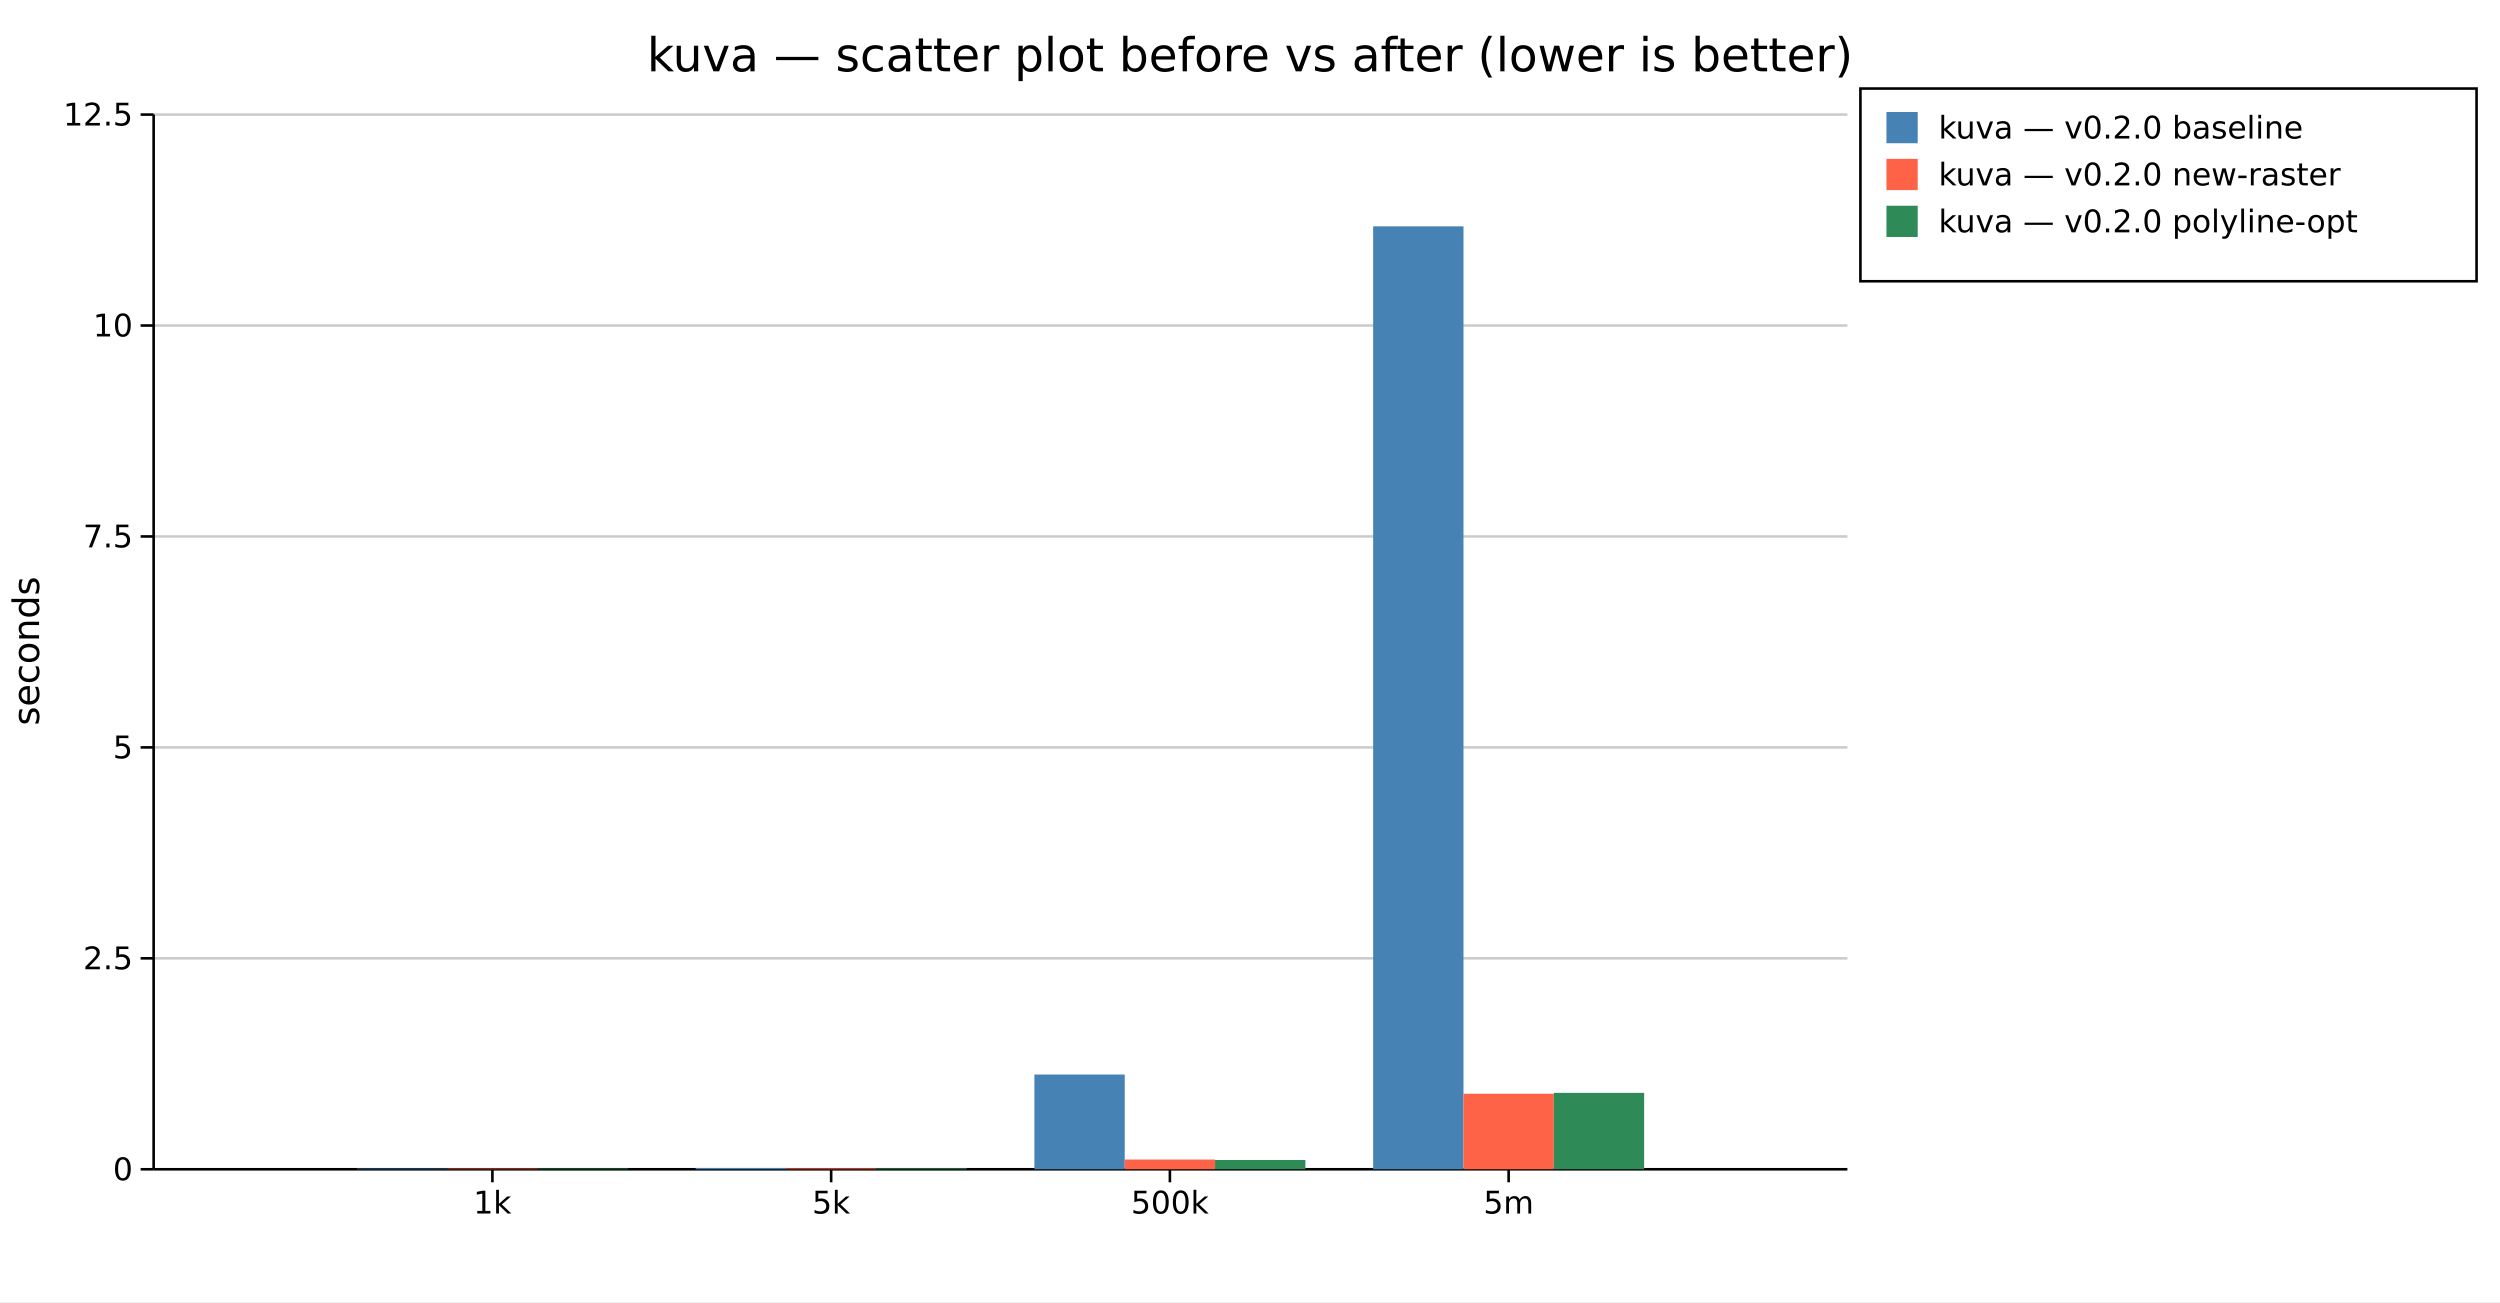
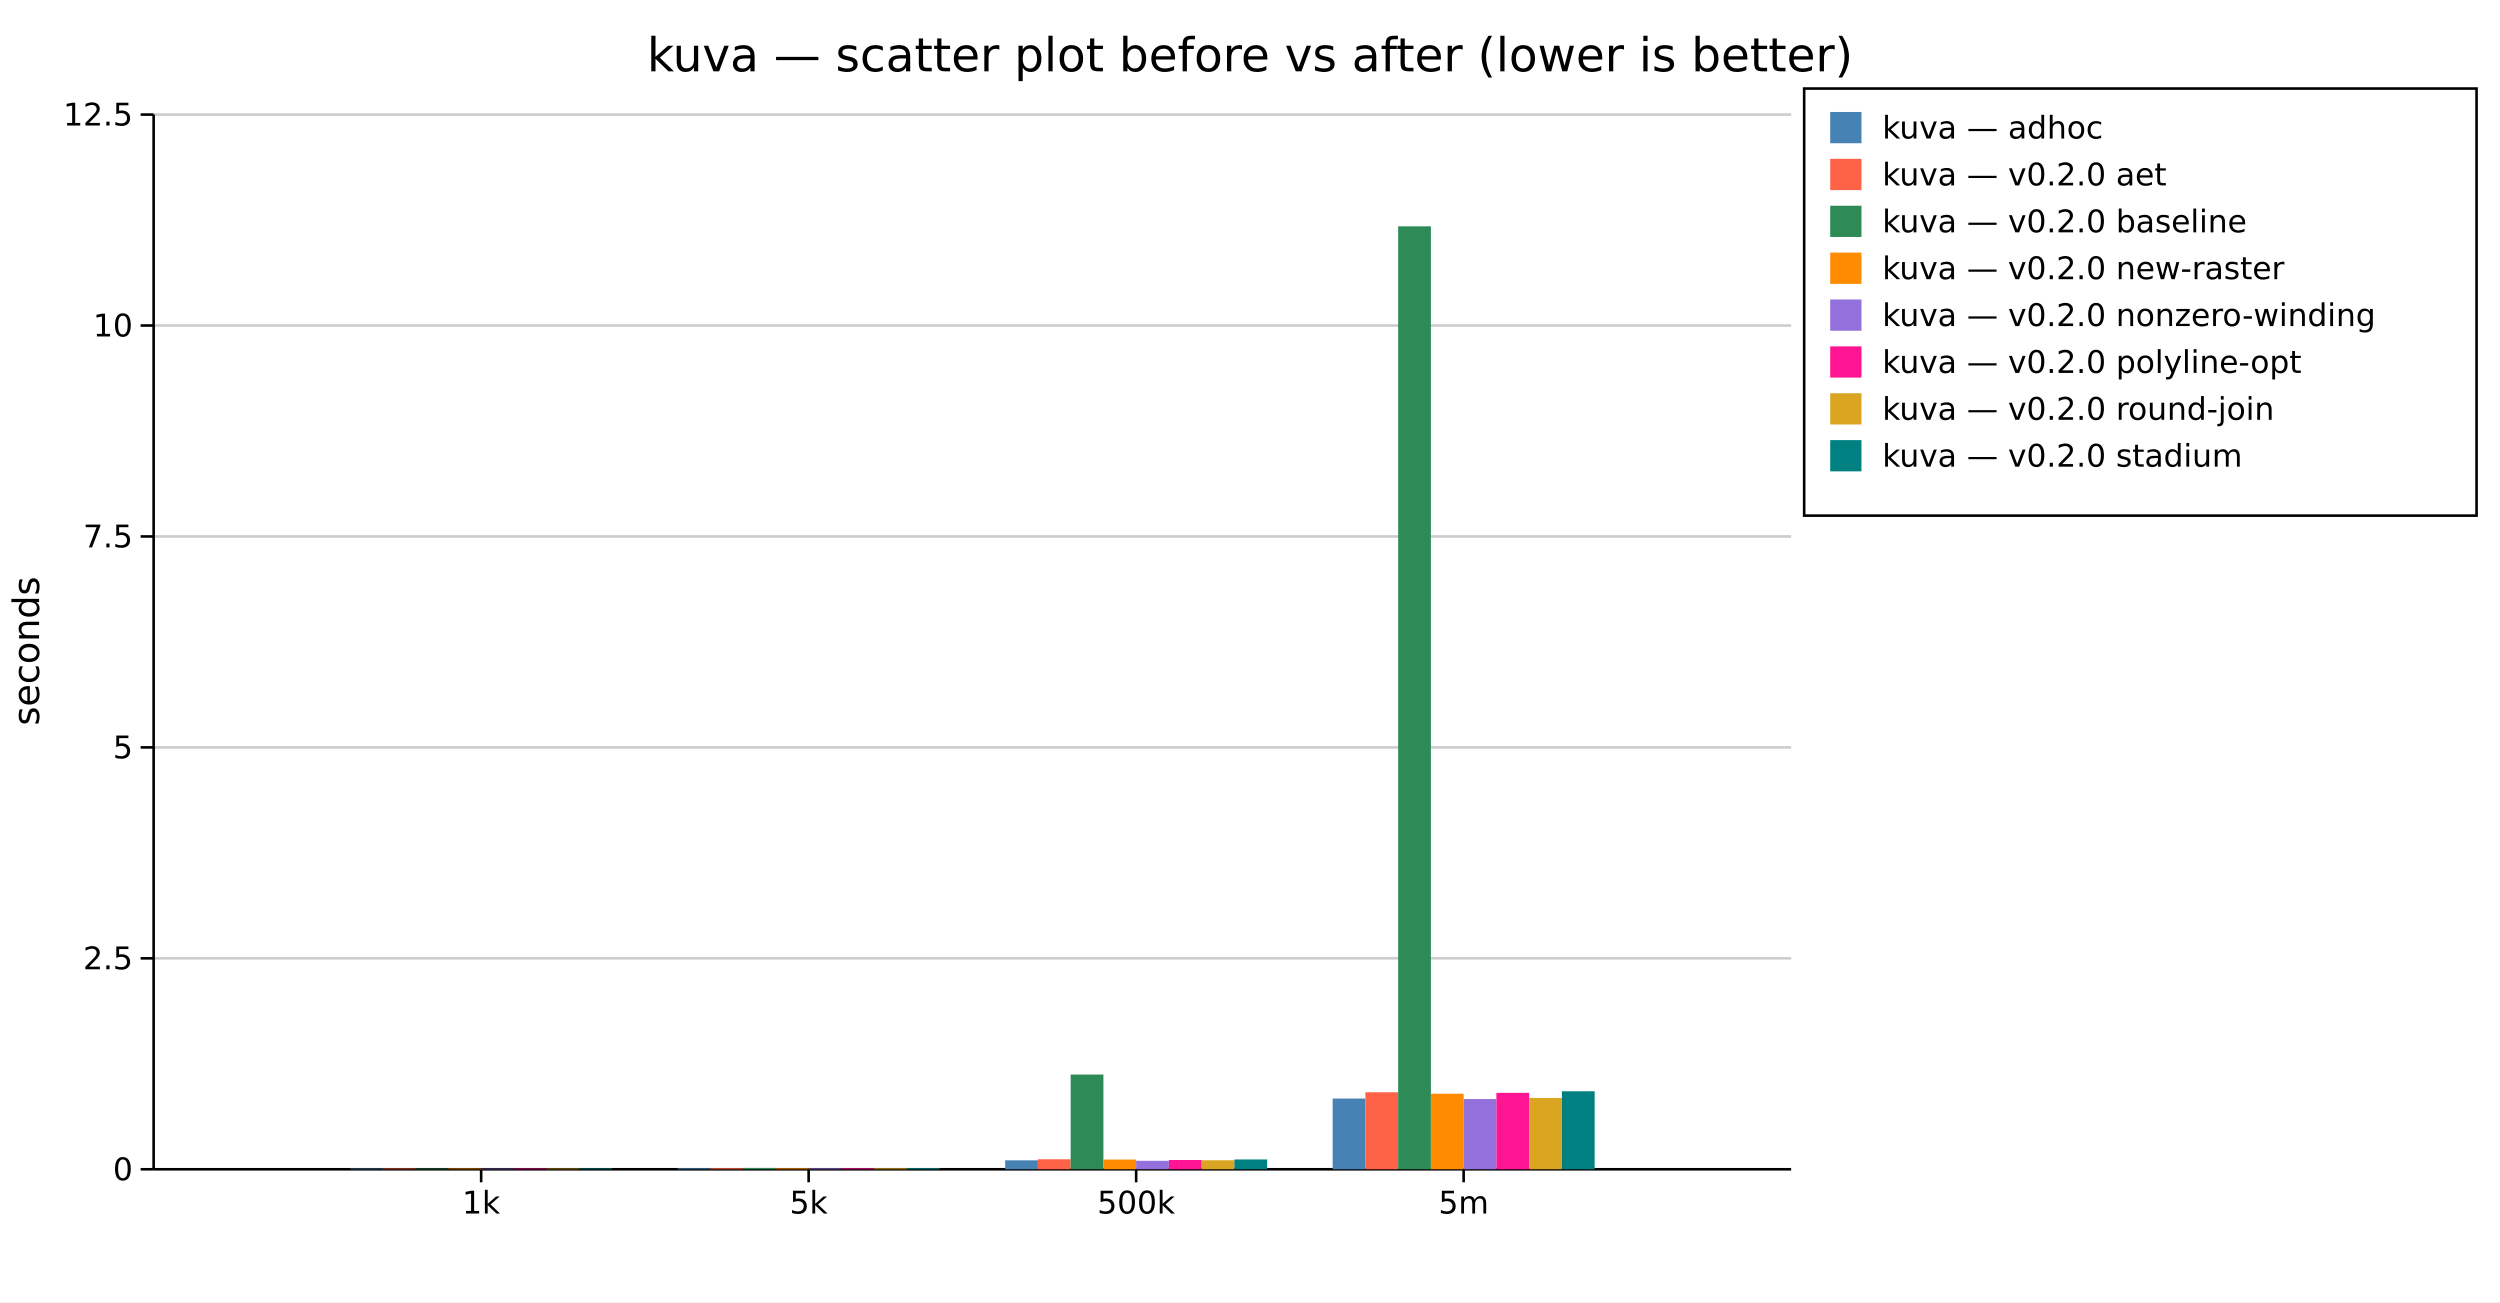
<svg xmlns="http://www.w3.org/2000/svg" width="960" height="500" font-family="DejaVu Sans, Liberation Sans, Arial, sans-serif" fill="black">
  <rect width="100%" height="100%" fill="white" />
  <defs>
    <clipPath id="kuva-clip-5">
-       <rect x="59" y="44" width="650.4" height="405" />
+       <rect x="59" y="44" width="628.8" height="405" />
    </clipPath>
  </defs>
-   <line x1="59" y1="368" x2="709.4" y2="368" stroke="#cccccc" stroke-width="1" />
-   <line x1="59" y1="287" x2="709.4" y2="287" stroke="#cccccc" stroke-width="1" />
-   <line x1="59" y1="206" x2="709.4" y2="206" stroke="#cccccc" stroke-width="1" />
-   <line x1="59" y1="125" x2="709.4" y2="125" stroke="#cccccc" stroke-width="1" />
-   <line x1="59" y1="44" x2="709.4" y2="44" stroke="#cccccc" stroke-width="1" />
-   <line x1="59" y1="449" x2="709.4" y2="449" stroke="#000000" stroke-width="1" />
+   <line x1="59" y1="368" x2="687.8" y2="368" stroke="#cccccc" stroke-width="1" />
+   <line x1="59" y1="287" x2="687.8" y2="287" stroke="#cccccc" stroke-width="1" />
+   <line x1="59" y1="206" x2="687.8" y2="206" stroke="#cccccc" stroke-width="1" />
+   <line x1="59" y1="125" x2="687.8" y2="125" stroke="#cccccc" stroke-width="1" />
+   <line x1="59" y1="44" x2="687.8" y2="44" stroke="#cccccc" stroke-width="1" />
+   <line x1="59" y1="449" x2="687.8" y2="449" stroke="#000000" stroke-width="1" />
  <line x1="59" y1="44" x2="59" y2="449" stroke="#000000" stroke-width="1" />
-   <text x="189.08" y="466" font-size="12" text-anchor="middle">1k</text>
-   <line x1="189.08" y1="449" x2="189.08" y2="454" stroke="#000000" stroke-width="1" />
-   <text x="319.16" y="466" font-size="12" text-anchor="middle">5k</text>
-   <line x1="319.16" y1="449" x2="319.16" y2="454" stroke="#000000" stroke-width="1" />
-   <text x="449.24" y="466" font-size="12" text-anchor="middle">500k</text>
-   <line x1="449.24" y1="449" x2="449.24" y2="454" stroke="#000000" stroke-width="1" />
-   <text x="579.32" y="466" font-size="12" text-anchor="middle">5m</text>
-   <line x1="579.32" y1="449" x2="579.32" y2="454" stroke="#000000" stroke-width="1" />
+   <text x="184.76" y="466" font-size="12" text-anchor="middle">1k</text>
+   <line x1="184.76" y1="449" x2="184.76" y2="454" stroke="#000000" stroke-width="1" />
+   <text x="310.52" y="466" font-size="12" text-anchor="middle">5k</text>
+   <line x1="310.52" y1="449" x2="310.52" y2="454" stroke="#000000" stroke-width="1" />
+   <text x="436.28" y="466" font-size="12" text-anchor="middle">500k</text>
+   <line x1="436.28" y1="449" x2="436.28" y2="454" stroke="#000000" stroke-width="1" />
+   <text x="562.04" y="466" font-size="12" text-anchor="middle">5m</text>
+   <line x1="562.04" y1="449" x2="562.04" y2="454" stroke="#000000" stroke-width="1" />
  <line x1="54" y1="449" x2="59" y2="449" stroke="#000000" stroke-width="1" />
  <text x="51" y="453.2" font-size="12" text-anchor="end">0</text>
  <line x1="54" y1="368" x2="59" y2="368" stroke="#000000" stroke-width="1" />
  <text x="51" y="372.2" font-size="12" text-anchor="end">2.5</text>
  <line x1="54" y1="287" x2="59" y2="287" stroke="#000000" stroke-width="1" />
  <text x="51" y="291.2" font-size="12" text-anchor="end">5</text>
  <line x1="54" y1="206" x2="59" y2="206" stroke="#000000" stroke-width="1" />
  <text x="51" y="210.2" font-size="12" text-anchor="end">7.5</text>
  <line x1="54" y1="125" x2="59" y2="125" stroke="#000000" stroke-width="1" />
  <text x="51" y="129.2" font-size="12" text-anchor="end">10</text>
  <line x1="54" y1="44" x2="59" y2="44" stroke="#000000" stroke-width="1" />
  <text x="51" y="48.2" font-size="12" text-anchor="end">12.5</text>
  <text x="15" y="250" font-size="14" text-anchor="middle" transform="rotate(-90,15,250)">seconds</text>
  <text x="480" y="27.4" font-size="18" text-anchor="middle">kuva — scatter plot before vs after (lower is better)</text>
  <g clip-path="url(#kuva-clip-5)">
-     <rect x="137.05" y="448.74" width="34.69" height="0.26" fill="#4682b4" />
-     <rect x="171.74" y="448.72" width="34.69" height="0.28" fill="#ff6347" />
-     <rect x="206.42" y="448.73" width="34.69" height="0.27" fill="#2e8b57" />
-     <rect x="267.13" y="448.48" width="34.69" height="0.52" fill="#4682b4" />
-     <rect x="301.82" y="448.65" width="34.69" height="0.35" fill="#ff6347" />
-     <rect x="336.5" y="448.65" width="34.69" height="0.35" fill="#2e8b57" />
-     <rect x="397.21" y="412.61" width="34.69" height="36.39" fill="#4682b4" />
-     <rect x="431.9" y="445.25" width="34.69" height="3.75" fill="#ff6347" />
-     <rect x="466.58" y="445.45" width="34.69" height="3.55" fill="#2e8b57" />
-     <rect x="527.29" y="86.9" width="34.69" height="362.1" fill="#4682b4" />
-     <rect x="561.98" y="419.99" width="34.69" height="29.01" fill="#ff6347" />
-     <rect x="596.66" y="419.65" width="34.69" height="29.35" fill="#2e8b57" />
+     <rect x="134.46" y="448.74" width="12.58" height="0.26" fill="#4682b4" />
+     <rect x="147.03" y="448.72" width="12.58" height="0.28" fill="#ff6347" />
+     <rect x="159.61" y="448.74" width="12.58" height="0.26" fill="#2e8b57" />
+     <rect x="172.18" y="448.72" width="12.58" height="0.28" fill="#ff8c00" />
+     <rect x="184.76" y="448.76" width="12.58" height="0.24" fill="#9370db" />
+     <rect x="197.34" y="448.73" width="12.58" height="0.27" fill="#ff1493" />
+     <rect x="209.91" y="448.74" width="12.58" height="0.26" fill="#daa520" />
+     <rect x="222.49" y="448.7" width="12.58" height="0.3" fill="#008080" />
+     <rect x="260.22" y="448.64" width="12.58" height="0.36" fill="#4682b4" />
+     <rect x="272.79" y="448.62" width="12.58" height="0.38" fill="#ff6347" />
+     <rect x="285.37" y="448.48" width="12.58" height="0.52" fill="#2e8b57" />
+     <rect x="297.94" y="448.65" width="12.58" height="0.35" fill="#ff8c00" />
+     <rect x="310.52" y="448.67" width="12.58" height="0.33" fill="#9370db" />
+     <rect x="323.1" y="448.65" width="12.58" height="0.35" fill="#ff1493" />
+     <rect x="335.67" y="448.65" width="12.58" height="0.35" fill="#daa520" />
+     <rect x="348.25" y="448.6" width="12.58" height="0.4" fill="#008080" />
+     <rect x="385.98" y="445.56" width="12.58" height="3.44" fill="#4682b4" />
+     <rect x="398.55" y="445.16" width="12.58" height="3.84" fill="#ff6347" />
+     <rect x="411.13" y="412.61" width="12.58" height="36.39" fill="#2e8b57" />
+     <rect x="423.7" y="445.25" width="12.58" height="3.75" fill="#ff8c00" />
+     <rect x="436.28" y="445.75" width="12.58" height="3.25" fill="#9370db" />
+     <rect x="448.86" y="445.45" width="12.58" height="3.55" fill="#ff1493" />
+     <rect x="461.43" y="445.55" width="12.58" height="3.45" fill="#daa520" />
+     <rect x="474.01" y="445.23" width="12.58" height="3.77" fill="#008080" />
+     <rect x="511.74" y="421.85" width="12.58" height="27.15" fill="#4682b4" />
+     <rect x="524.31" y="419.43" width="12.58" height="29.57" fill="#ff6347" />
+     <rect x="536.89" y="86.9" width="12.58" height="362.1" fill="#2e8b57" />
+     <rect x="549.46" y="419.99" width="12.58" height="29.01" fill="#ff8c00" />
+     <rect x="562.04" y="422.03" width="12.58" height="26.97" fill="#9370db" />
+     <rect x="574.62" y="419.65" width="12.58" height="29.35" fill="#ff1493" />
+     <rect x="587.19" y="421.6" width="12.58" height="27.4" fill="#daa520" />
+     <rect x="599.77" y="419.04" width="12.58" height="29.96" fill="#008080" />
  </g>
-   <rect x="714.4" y="34" width="236.6" height="74" fill="#ffffff" />
-   <rect x="714.4" y="34" width="236.6" height="74" fill="none" stroke="#000000" stroke-width="1" />
-   <text x="744.4" y="53.2" font-size="12" text-anchor="start">kuva — v0.2.0 baseline</text>
-   <rect x="724.4" y="43" width="12" height="12" fill="#4682b4" />
-   <text x="744.4" y="71.2" font-size="12" text-anchor="start">kuva — v0.2.0 new-raster</text>
-   <rect x="724.4" y="61" width="12" height="12" fill="#ff6347" />
-   <text x="744.4" y="89.2" font-size="12" text-anchor="start">kuva — v0.2.0 polyline-opt</text>
-   <rect x="724.4" y="79" width="12" height="12" fill="#2e8b57" />
+   <rect x="692.8" y="34" width="258.2" height="164" fill="#ffffff" />
+   <rect x="692.8" y="34" width="258.2" height="164" fill="none" stroke="#000000" stroke-width="1" />
+   <text x="722.8" y="53.2" font-size="12" text-anchor="start">kuva — adhoc</text>
+   <rect x="702.8" y="43" width="12" height="12" fill="#4682b4" />
+   <text x="722.8" y="71.2" font-size="12" text-anchor="start">kuva — v0.2.0 aet</text>
+   <rect x="702.8" y="61" width="12" height="12" fill="#ff6347" />
+   <text x="722.8" y="89.2" font-size="12" text-anchor="start">kuva — v0.2.0 baseline</text>
+   <rect x="702.8" y="79" width="12" height="12" fill="#2e8b57" />
+   <text x="722.8" y="107.2" font-size="12" text-anchor="start">kuva — v0.2.0 new-raster</text>
+   <rect x="702.8" y="97" width="12" height="12" fill="#ff8c00" />
+   <text x="722.8" y="125.2" font-size="12" text-anchor="start">kuva — v0.2.0 nonzero-winding</text>
+   <rect x="702.8" y="115" width="12" height="12" fill="#9370db" />
+   <text x="722.8" y="143.2" font-size="12" text-anchor="start">kuva — v0.2.0 polyline-opt</text>
+   <rect x="702.8" y="133" width="12" height="12" fill="#ff1493" />
+   <text x="722.8" y="161.2" font-size="12" text-anchor="start">kuva — v0.2.0 round-join</text>
+   <rect x="702.8" y="151" width="12" height="12" fill="#daa520" />
+   <text x="722.8" y="179.2" font-size="12" text-anchor="start">kuva — v0.2.0 stadium</text>
+   <rect x="702.8" y="169" width="12" height="12" fill="#008080" />
</svg>
